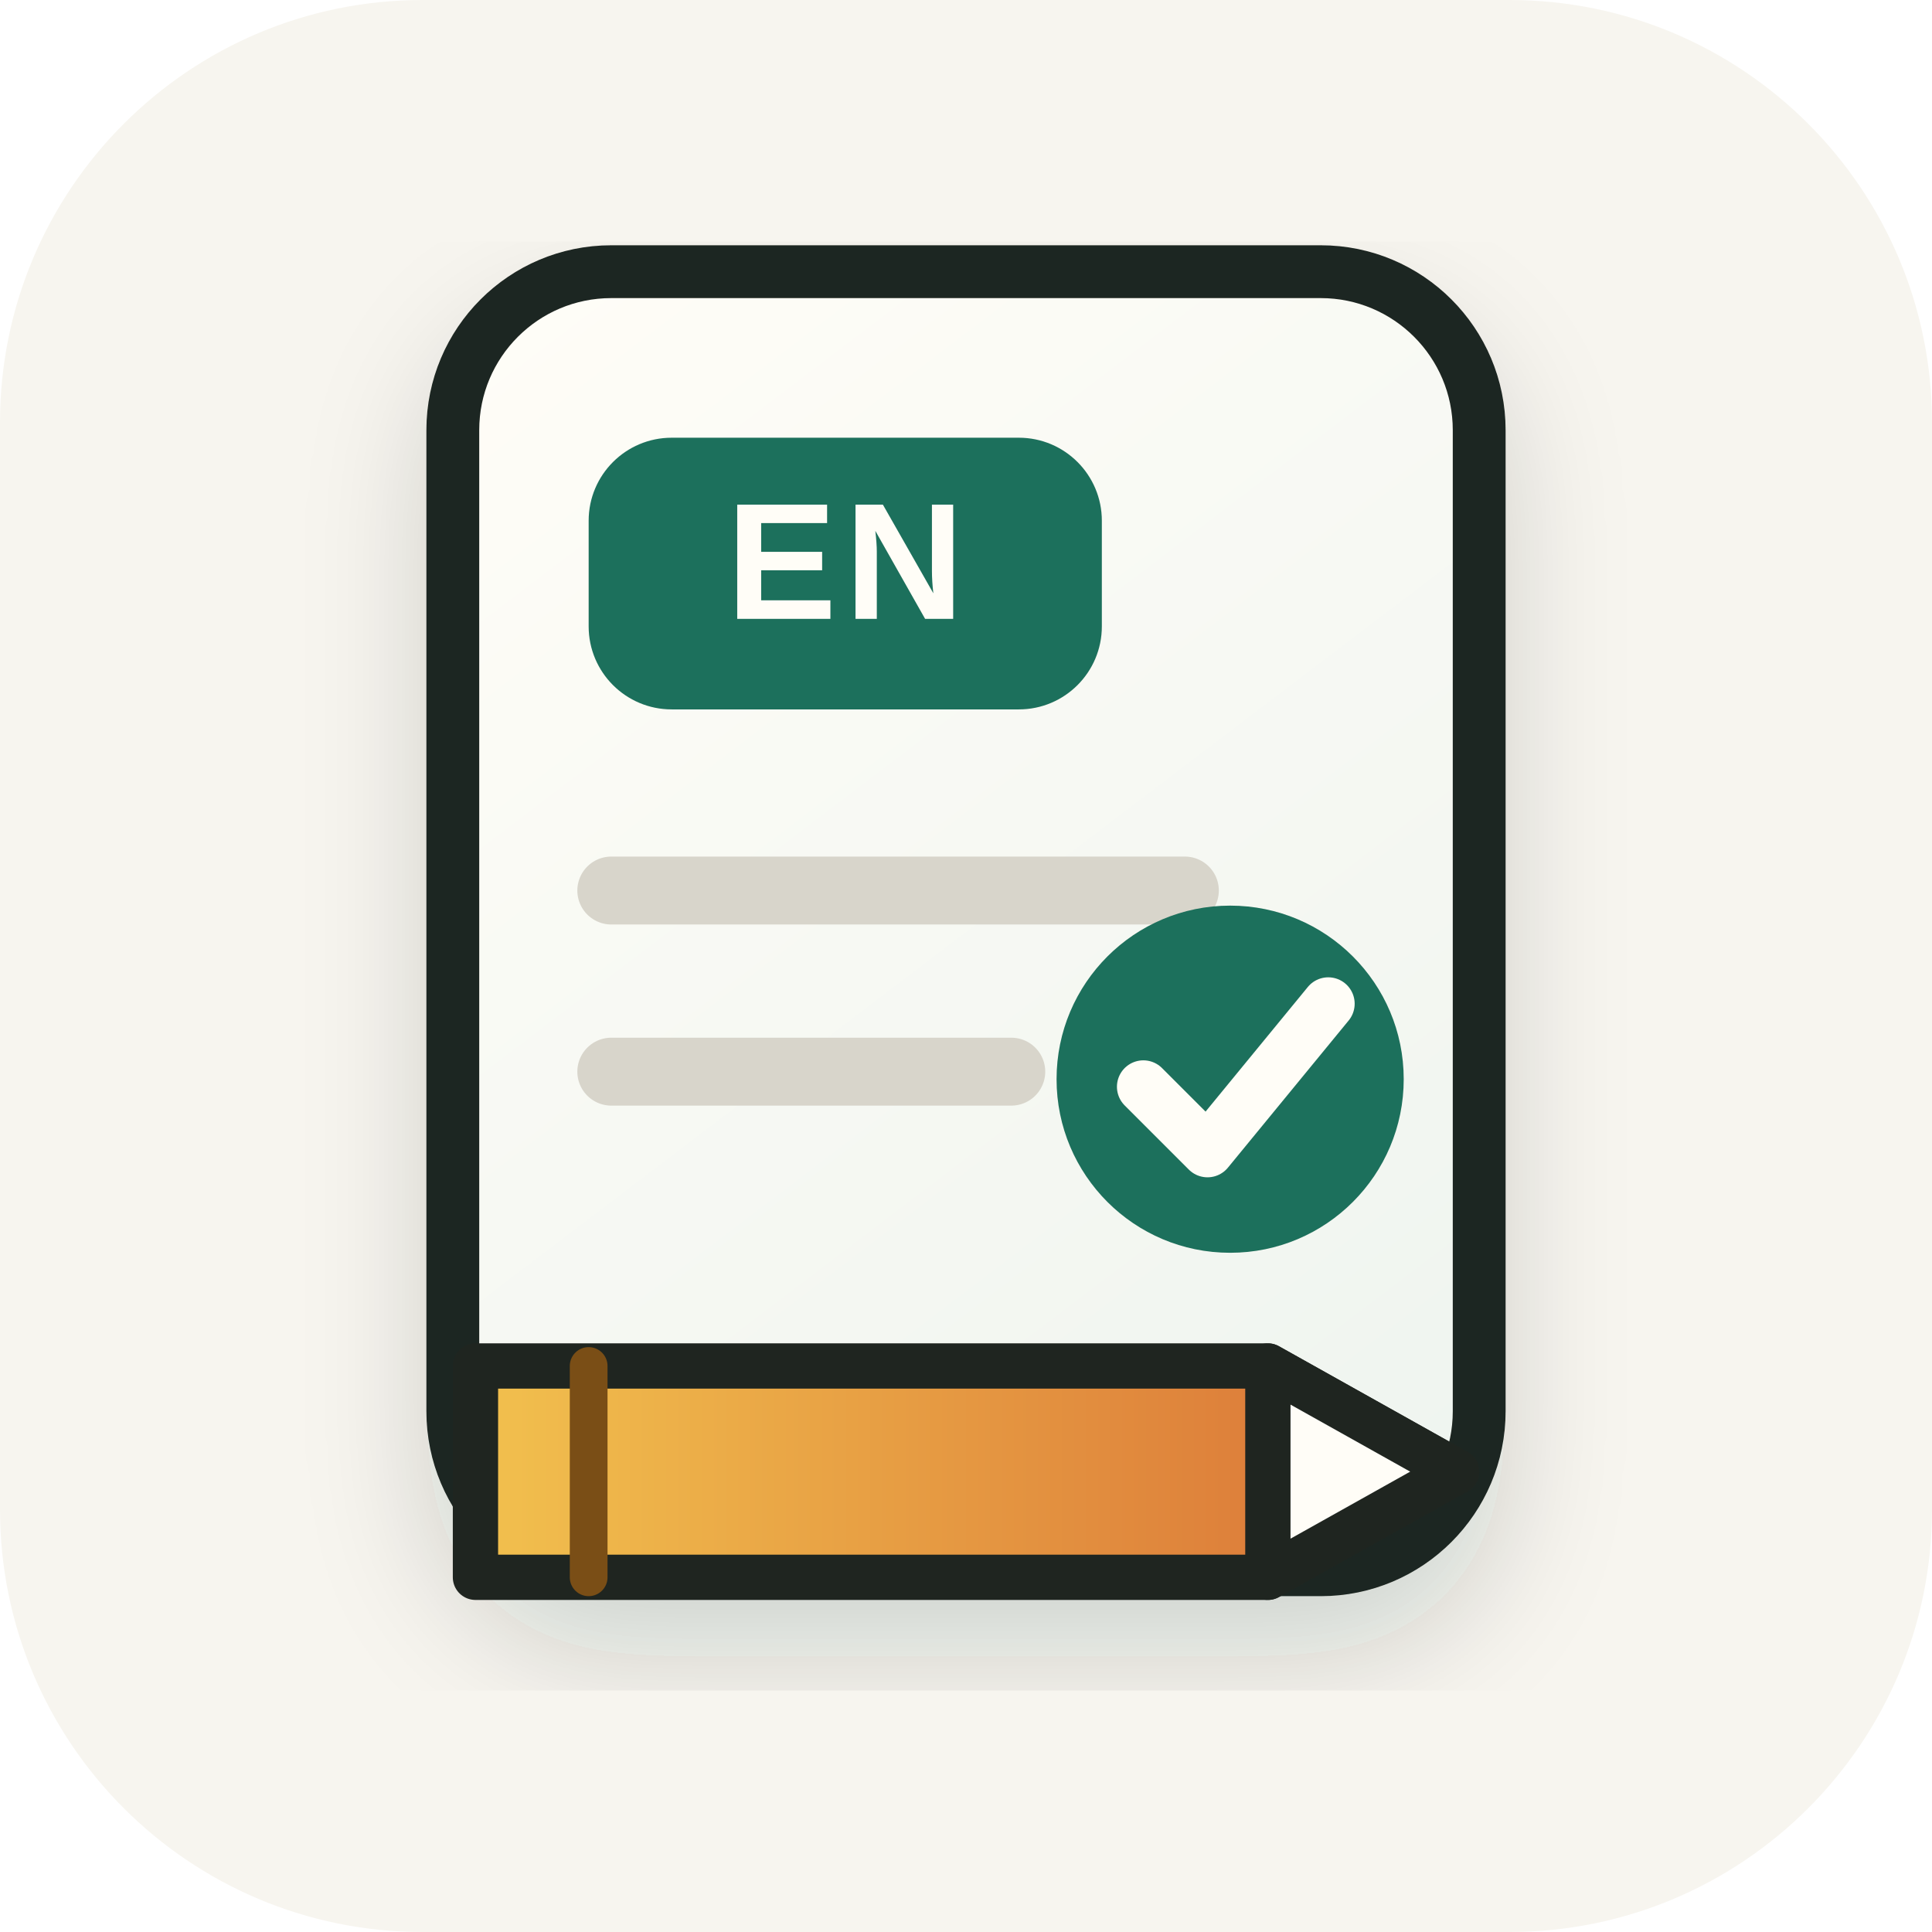
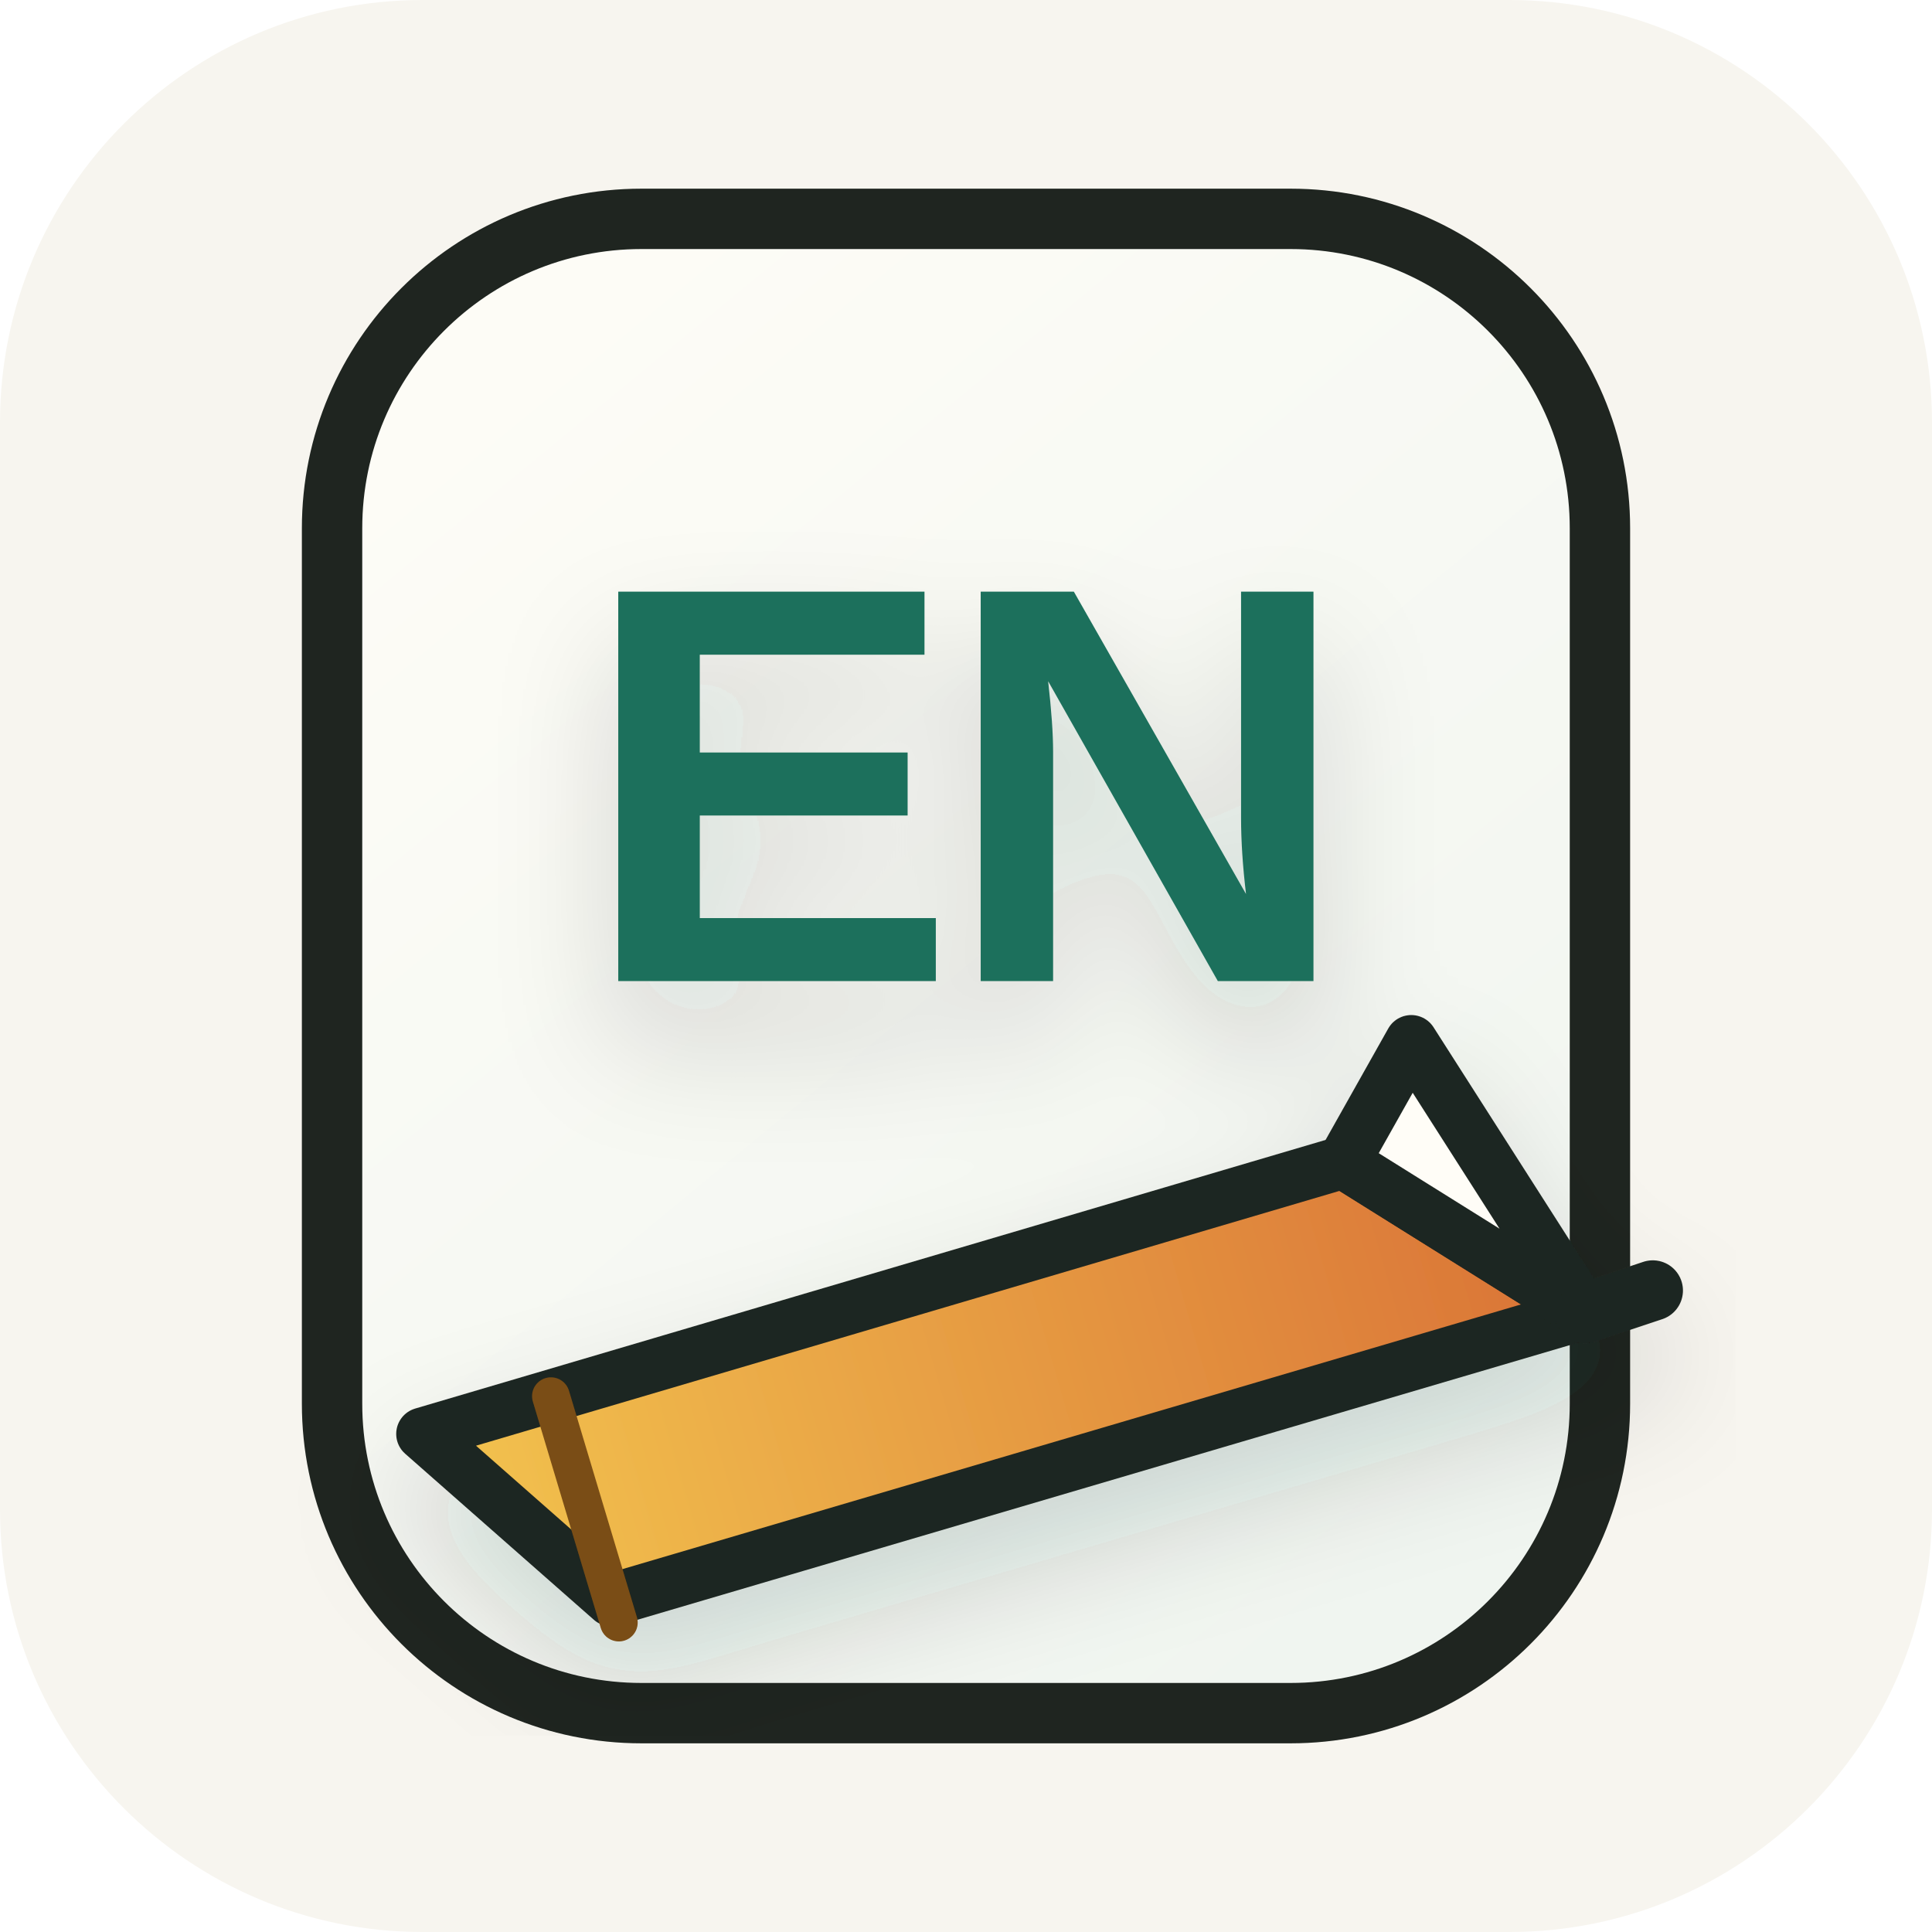
<svg xmlns="http://www.w3.org/2000/svg" viewBox="0 0 512 512" role="img" aria-labelledby="title desc">
  <defs>
-     <linearGradient id="card" x1="126" x2="386" y1="76" y2="418" gradientUnits="userSpaceOnUse">
+     <linearGradient id="bg" x1="88" x2="424" y1="52" y2="460" gradientUnits="userSpaceOnUse">
      <stop offset="0" stop-color="#FFFDF7" />
      <stop offset="1" stop-color="#EEF4EF" />
    </linearGradient>
-     <linearGradient id="pencil" x1="124" x2="388" y1="391" y2="391" gradientUnits="userSpaceOnUse">
+     <linearGradient id="pencil" x1="122" x2="426" y1="388" y2="300" gradientUnits="userSpaceOnUse">
      <stop offset="0" stop-color="#F2C14E" />
      <stop offset="1" stop-color="#D86E35" />
    </linearGradient>
-     <filter id="shadow" x="78" y="48" width="356" height="400" color-interpolation-filters="sRGB" filterUnits="userSpaceOnUse">
+     <filter id="shadow" x="52" y="40" width="408" height="420" color-interpolation-filters="sRGB" filterUnits="userSpaceOnUse">
      <feDropShadow dx="0" dy="16" flood-color="#1F2520" flood-opacity="0.16" stdDeviation="16" />
    </filter>
  </defs>
  <rect width="512" height="512" rx="112" fill="#F7F5EF" />
+   <rect x="88" y="58" width="336" height="396" rx="82" fill="url(#bg)" stroke="#1F2520" stroke-width="16" />
  <g filter="url(#shadow)">
-     <rect x="120" y="72" width="272" height="344" rx="42" fill="url(#card)" stroke="#1F2520" stroke-width="14" />
-     <rect x="156" y="116" width="136" height="72" rx="22" fill="#1F6F5B" />
-     <text x="224" y="164" fill="#FFFDF7" font-family="Arial, Helvetica, sans-serif" font-size="44" font-weight="800" letter-spacing="2" text-anchor="middle">EN</text>
-     <path d="M162 236H314" stroke="#D8D5CB" stroke-linecap="round" stroke-width="18" />
-     <path d="M162 284H268" stroke="#D8D5CB" stroke-linecap="round" stroke-width="18" />
-     <circle cx="326" cy="286" r="46" fill="#1F6F5B" />
-     <path d="M303 288L320 305L352 266" fill="none" stroke="#FFFDF7" stroke-linecap="round" stroke-linejoin="round" stroke-width="14" />
-   </g>
-   <g aria-label="pencil">
-     <path d="M126 418L336 418L386 390L336 362L126 362Z" fill="url(#pencil)" stroke="#1F2520" stroke-linejoin="round" stroke-width="12" />
-     <path d="M336 362L386 390L336 418Z" fill="#FFFDF7" stroke="#1F2520" stroke-linejoin="round" stroke-width="12" />
-     <path d="M156 362V418" stroke="#7A4E16" stroke-linecap="round" stroke-width="10" />
+     <text x="256" y="260" fill="#1F6F5B" font-family="Arial, Helvetica, sans-serif" font-size="150" font-weight="900" letter-spacing="-4" text-anchor="middle">EN</text>
+     <g aria-label="pencil">
+       <path d="M112 380L356 308L420 348L162 424Z" fill="url(#pencil)" stroke="#1F2520" stroke-linejoin="round" stroke-width="14" />
+       <path d="M356 308L420 348L374 276Z" fill="#FFFDF7" stroke="#1F2520" stroke-linejoin="round" stroke-width="14" />
+       <path d="M420 348L438 342" stroke="#1F2520" stroke-linecap="round" stroke-width="16" />
+       <path d="M146 370L164 430" stroke="#7A4E16" stroke-linecap="round" stroke-width="10" />
+     </g>
  </g>
</svg>
